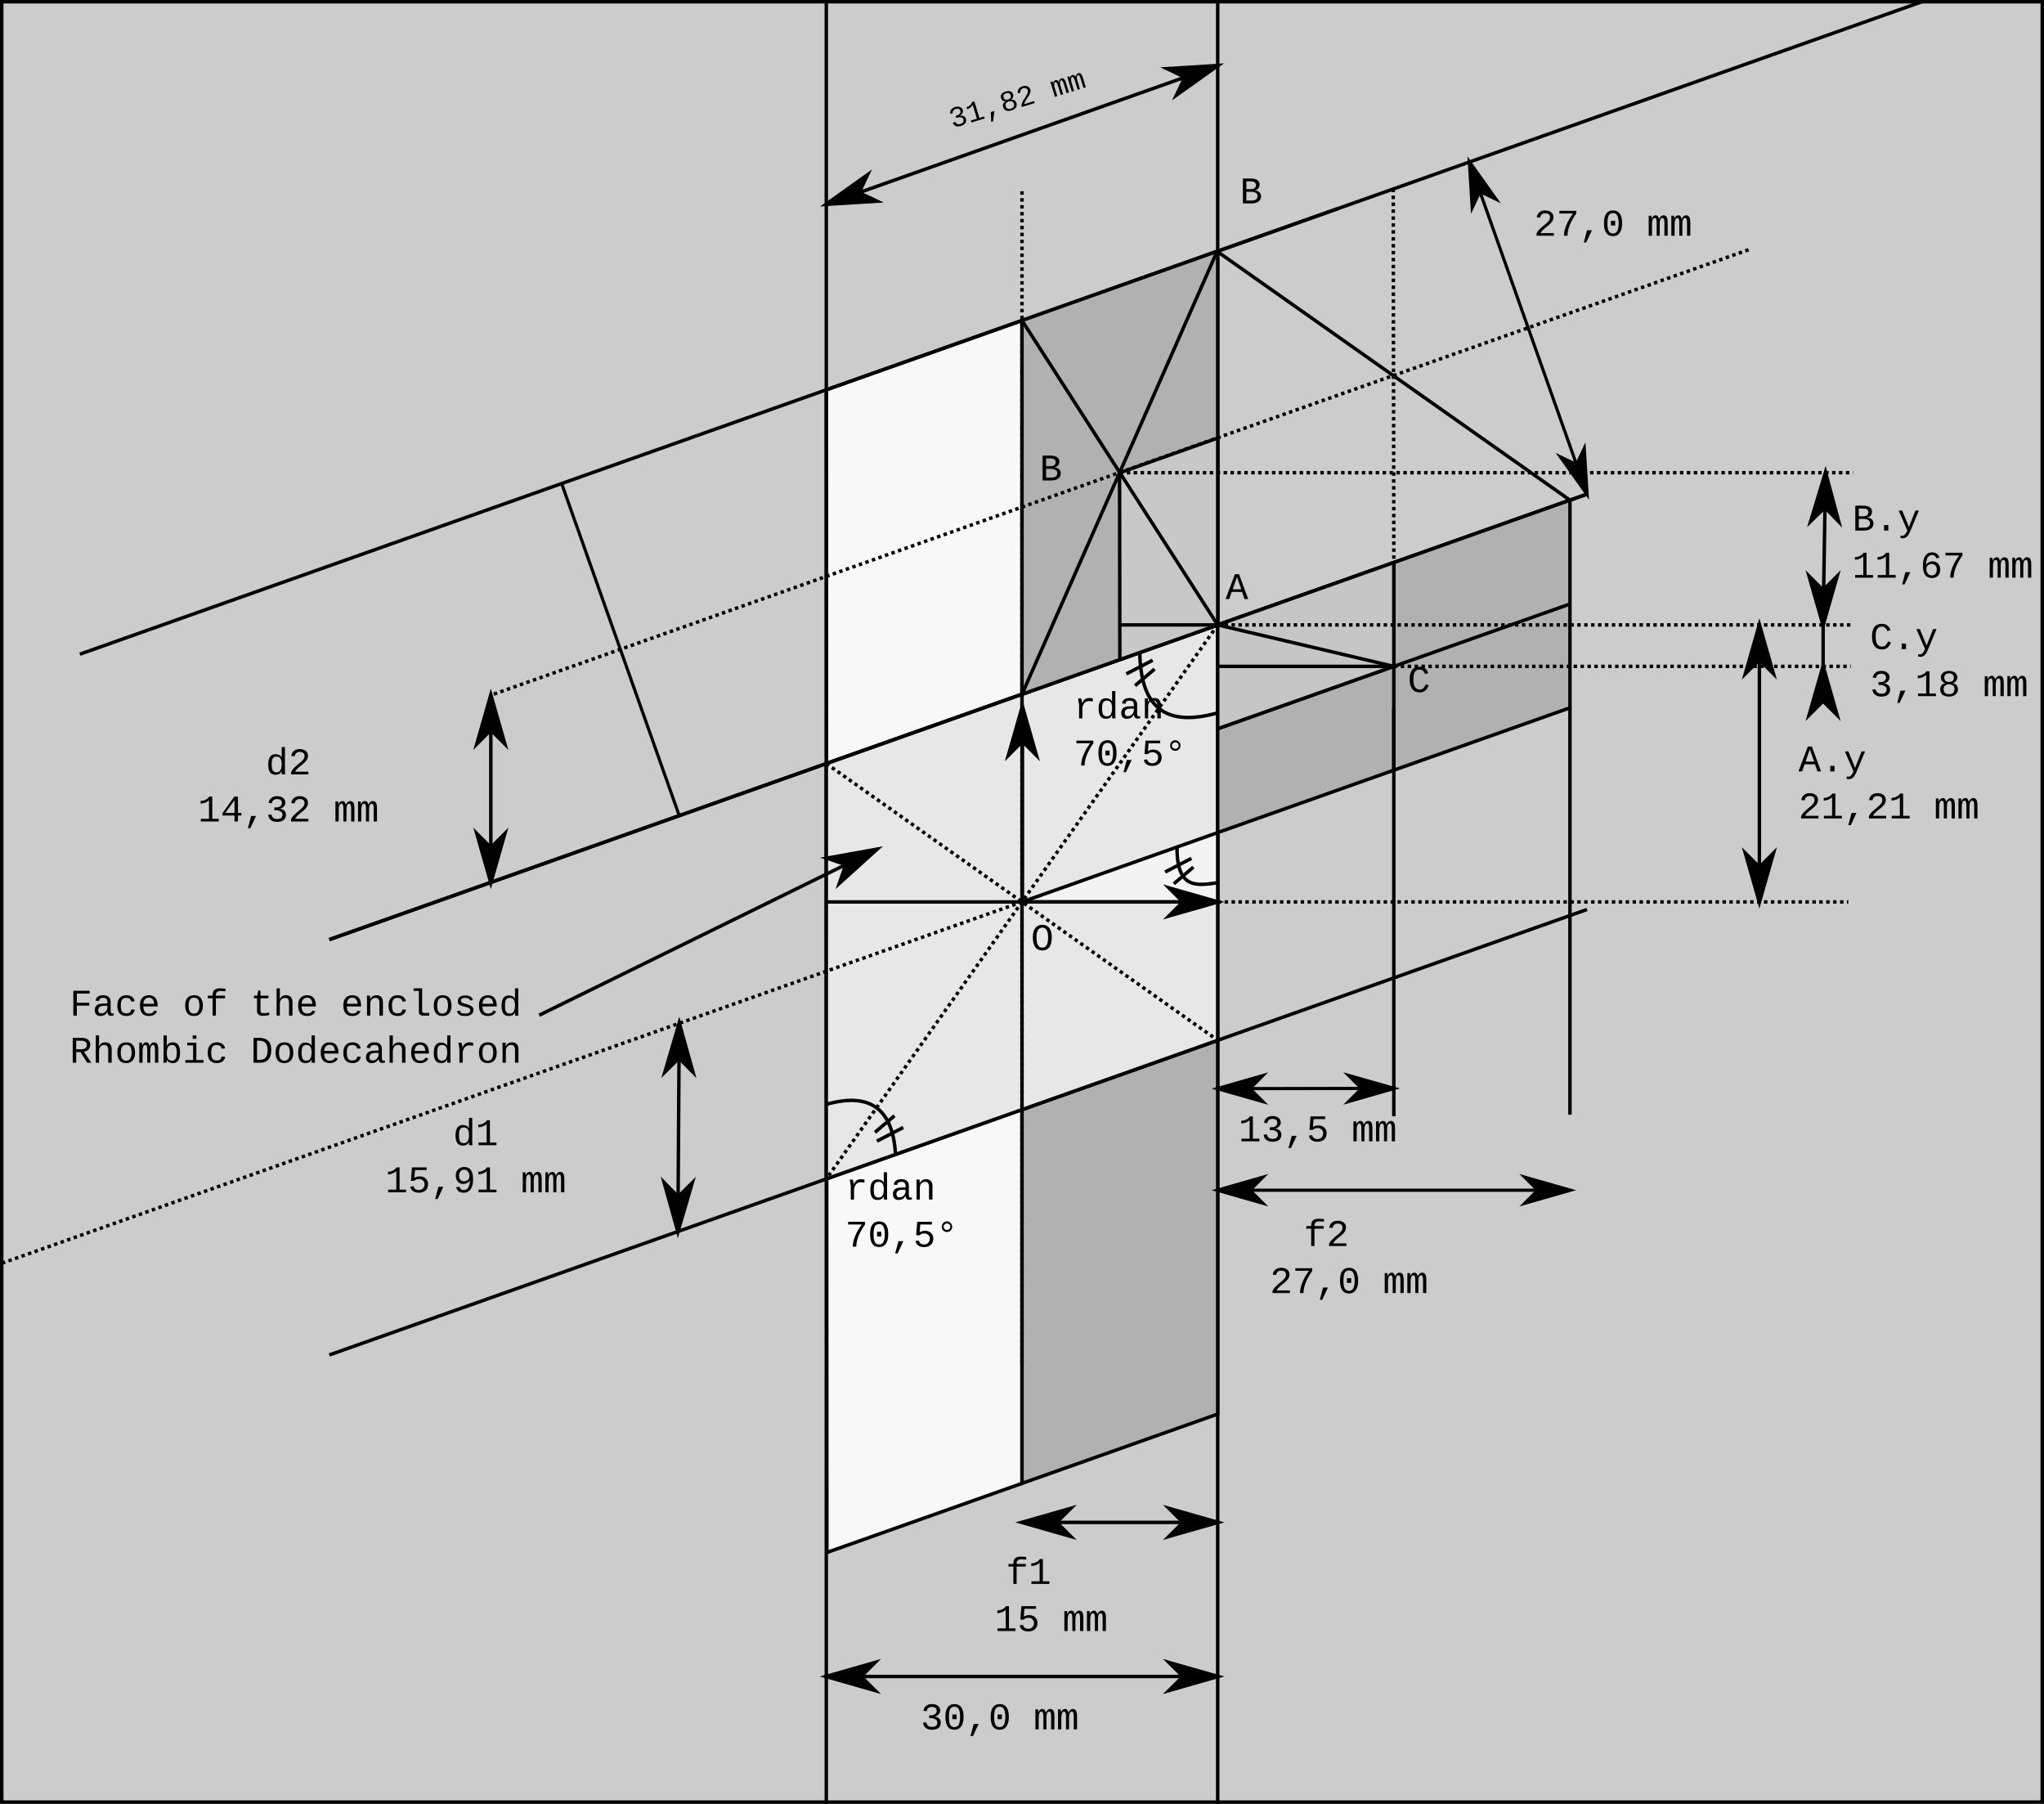
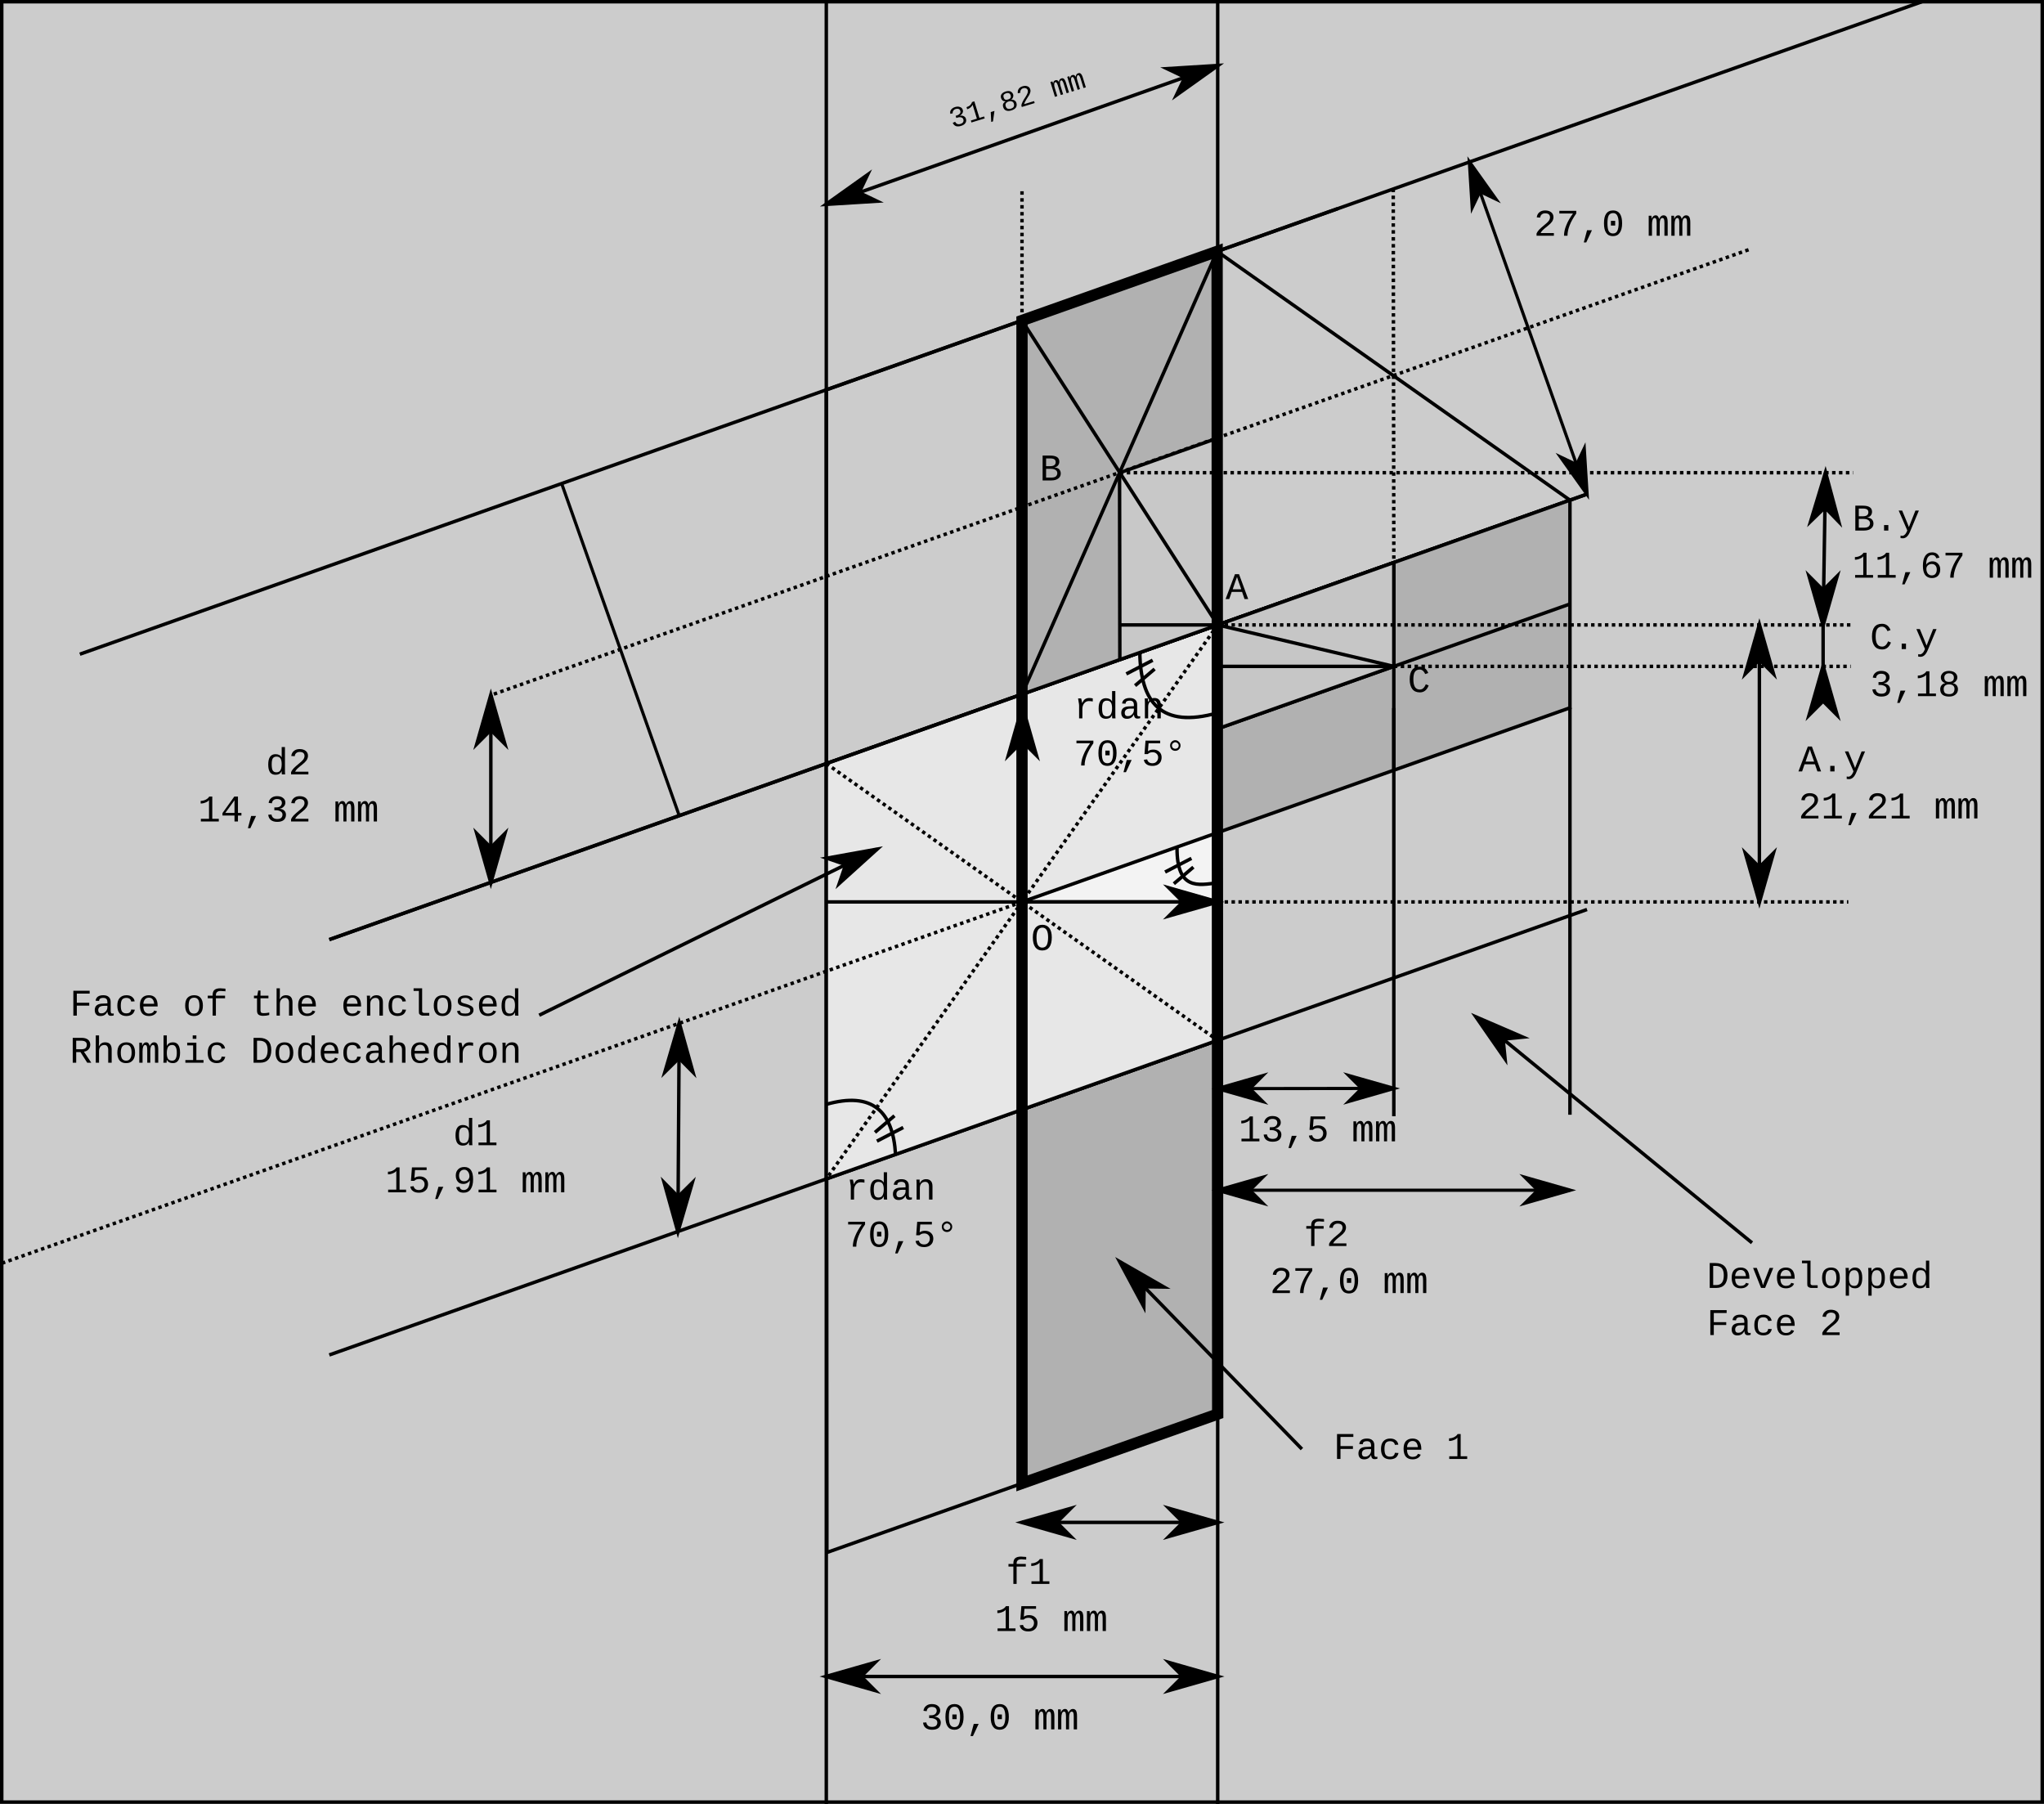
<svg xmlns="http://www.w3.org/2000/svg" width="156.67mm" height="138.234mm" viewBox="0 0 156.67 138.234" version="1.1" id="svg5">
  <defs id="defs2">
    <rect x="485.177" y="343.243" width="92.473" height="46.81" id="rect32508" />
    <marker style="overflow:visible" id="Arrow1Lend" refX="0" refY="0" orient="auto">
      <path transform="matrix(-0.8,0,0,-0.8,-10,0)" style="fill:context-stroke;fill-rule:evenodd;stroke:context-stroke;stroke-width:1pt" d="M 0,0 5,-5 -12.5,0 5,5 Z" id="path998" />
    </marker>
    <marker style="overflow:visible" id="Arrow1Lstart" refX="0" refY="0" orient="auto">
      <path transform="matrix(0.8,0,0,0.8,10,0)" style="fill:context-stroke;fill-rule:evenodd;stroke:context-stroke;stroke-width:1pt" d="M 0,0 5,-5 -12.5,0 5,5 Z" id="path995" />
    </marker>
    <rect x="448.539" y="339.961" width="276.092" height="185.805" id="rect22213" />
    <marker style="overflow:visible" id="Arrow1Lstart-4" refX="0" refY="0" orient="auto">
      <path transform="matrix(0.8,0,0,0.8,10,0)" style="fill:context-stroke;fill-rule:evenodd;stroke:context-stroke;stroke-width:1pt" d="M 0,0 5,-5 -12.5,0 5,5 Z" id="path995-1" />
    </marker>
    <marker style="overflow:visible" id="Arrow1Lend-2" refX="0" refY="0" orient="auto">
      <path transform="matrix(-0.8,0,0,-0.8,-10,0)" style="fill:context-stroke;fill-rule:evenodd;stroke:context-stroke;stroke-width:1pt" d="M 0,0 5,-5 -12.5,0 5,5 Z" id="path998-6" />
    </marker>
    <marker style="overflow:visible" id="Arrow1Lstart-5" refX="0" refY="0" orient="auto">
      <path transform="matrix(0.8,0,0,0.8,10,0)" style="fill:context-stroke;fill-rule:evenodd;stroke:context-stroke;stroke-width:1pt" d="M 0,0 5,-5 -12.5,0 5,5 Z" id="path995-10" />
    </marker>
    <marker style="overflow:visible" id="Arrow1Lend-5" refX="0" refY="0" orient="auto">
      <path transform="matrix(-0.8,0,0,-0.8,-10,0)" style="fill:context-stroke;fill-rule:evenodd;stroke:context-stroke;stroke-width:1pt" d="M 0,0 5,-5 -12.5,0 5,5 Z" id="path998-8" />
    </marker>
+     <marker style="overflow:visible" id="Arrow1Lend-4" refX="0" refY="0" orient="auto">
+       <path transform="matrix(-0.8,0,0,-0.8,-10,0)" style="fill:context-stroke;fill-rule:evenodd;stroke:context-stroke;stroke-width:1pt" d="M 0,0 5,-5 -12.5,0 5,5 Z" id="path998-7" />
+     </marker>
+     <marker style="overflow:visible" id="Arrow1Lend-4-5" refX="0" refY="0" orient="auto">
+       <path transform="matrix(-0.8,0,0,-0.8,-10,0)" style="fill:context-stroke;fill-rule:evenodd;stroke:context-stroke;stroke-width:1pt" d="M 0,0 5,-5 -12.5,0 5,5 Z" id="path998-7-6" />
+     </marker>
  </defs>
  <g id="layer1" transform="translate(-15.11215,-6.565005)">
    <rect style="font-variation-settings:normal;opacity:1;vector-effect:none;fill:#cccccc;fill-opacity:1;fill-rule:evenodd;stroke:#000000;stroke-width:0.267px;stroke-linecap:butt;stroke-linejoin:miter;stroke-miterlimit:4;stroke-dasharray:none;stroke-dashoffset:0;stroke-opacity:1;-inkscape-stroke:none;stop-color:#000000;stop-opacity:1" id="rect35141" width="156.403" height="137.968" x="15.245" y="6.698" />
-     <path style="fill:#f8f8f8;fill-opacity:1;stroke:#000000;stroke-width:0.265px;stroke-linecap:butt;stroke-linejoin:miter;stroke-opacity:1" d="m 93.447,120.24 -14.955,5.296 -0.045,-89.1 15,-5.312 -4.5e-5,89.116" id="path16137" />
+     <path style="fill:#cccccc;fill-opacity:1;stroke:#000000;stroke-width:0.265px;stroke-linecap:butt;stroke-linejoin:miter;stroke-opacity:1" d="m 93.447,120.24 -14.955,5.296 -0.045,-89.1 15,-5.312 -4.5e-5,89.116" id="path16137" />
    <path style="fill:none;stroke:#000000;stroke-width:0.265px;stroke-linecap:butt;stroke-linejoin:miter;stroke-opacity:1" d="M 78.447,5.813 V 148.499" id="path861" />
    <path style="fill:none;stroke:#000000;stroke-width:0.265px;stroke-linecap:butt;stroke-linejoin:miter;stroke-opacity:1" d="M 108.447,6.209 V 148.499" id="path943" />
    <path style="fill:none;stroke:#000000;stroke-width:0.265px;stroke-linecap:butt;stroke-linejoin:miter;stroke-opacity:1" d="M 136.755,44.431 40.352,78.569" id="path951" />
    <path style="fill:#b1b1b1;fill-opacity:1;stroke:#000000;stroke-width:0.265px;stroke-linecap:butt;stroke-linejoin:miter;stroke-opacity:1" d="m 93.447,91.597 15,-5.312 -4e-5,28.643 -15,5.312 z" id="path24614-0" />
    <path style="fill:none;stroke:#000000;stroke-width:0.265px;stroke-linecap:butt;stroke-linejoin:miter;stroke-opacity:1" d="m 136.755,76.261 -96.403,34.138" id="path2291" />
    <path style="fill:#e7e7e7;fill-opacity:1;stroke:#000000;stroke-width:0.265px;stroke-linecap:butt;stroke-linejoin:miter;stroke-opacity:1" d="M 108.447,54.455 78.447,65.079 V 96.909 L 108.447,86.285 Z" id="path2334" />
    <path style="fill:none;stroke:#000000;stroke-width:0.265px;stroke-linecap:butt;stroke-linejoin:miter;stroke-opacity:1" d="M 93.447,59.767 V 91.597" id="path3269" />
    <path style="fill:none;stroke:#000000;stroke-width:0.265px;stroke-linecap:butt;stroke-linejoin:miter;stroke-opacity:1" d="M 78.447,75.682 H 93.447 108.447" id="path3466" />
    <text xml:space="preserve" style="font-size:2.887px;line-height:1.25;font-family:'Courier New';-inkscape-font-specification:'Courier New, Normal';stroke-width:0.265" x="94.137" y="79.373" id="text7595-38">
      <tspan id="tspan7593-3" style="stroke-width:0.265" x="94.137" y="79.373">O</tspan>
-     </text>
-     <text xml:space="preserve" style="font-size:2.887px;line-height:1.25;font-family:'Courier New';-inkscape-font-specification:'Courier New, Normal';stroke-width:0.265" x="110.146" y="22.153" id="text7595-1">
-       <tspan id="tspan7593-8" style="stroke-width:0.265" x="110.146" y="22.153">B</tspan>
    </text>
    <path style="fill:none;stroke:#000000;stroke-width:0.265px;stroke-linecap:butt;stroke-linejoin:miter;stroke-opacity:1" d="M 136.755,44.431 40.352,78.569" id="path16827" />
    <path style="fill:none;stroke:#000000;stroke-width:0.265px;stroke-linecap:butt;stroke-linejoin:miter;stroke-opacity:1" d="M 117.636,22.559 21.233,56.697" id="path16827-2" />
    <path style="fill:none;stroke:#000000;stroke-width:0.265;stroke-linecap:butt;stroke-linejoin:miter;stroke-miterlimit:4;stroke-dasharray:0.265, 0.265;stroke-dashoffset:0;stroke-opacity:1" d="M 93.447,75.682 -2.956,109.82" id="path16827-2-7" />
    <path style="fill:none;stroke:#000000;stroke-width:0.265px;stroke-linecap:butt;stroke-linejoin:miter;stroke-opacity:1" d="M 196.25,-5.28 99.847,28.858" id="path16827-2-0" />
    <path style="fill:none;stroke:#000000;stroke-width:0.265px;stroke-linecap:butt;stroke-linejoin:miter;stroke-opacity:1;marker-start:url(#Arrow1Lstart);marker-end:url(#Arrow1Lend)" d="M 78.447,22.216 108.447,11.593" id="path872" />
    <path style="fill:none;stroke:#000000;stroke-width:0.265px;stroke-linecap:butt;stroke-linejoin:miter;stroke-opacity:1;marker-start:url(#Arrow1Lstart-4);marker-end:url(#Arrow1Lend-2)" d="M 67.175,84.986 67.073,100.937" id="path872-3" />
    <path style="fill:none;stroke:#000000;stroke-width:0.265px;stroke-linecap:butt;stroke-linejoin:miter;stroke-opacity:1;marker-start:url(#Arrow1Lstart);marker-end:url(#Arrow1Lend)" d="M 93.447,123.23 H 108.447" id="path874" />
    <path style="fill:none;stroke:#000000;stroke-width:0.265;stroke-linecap:butt;stroke-linejoin:miter;stroke-miterlimit:4;stroke-dasharray:0.265, 0.265;stroke-dashoffset:0;stroke-opacity:1" d="M 93.447,21.222 V 111.147" id="path876" />
    <path style="fill:none;stroke:#000000;stroke-width:0.265px;stroke-linecap:butt;stroke-linejoin:miter;stroke-opacity:1;marker-end:url(#Arrow1Lend)" d="M 93.477,75.712 V 60.712" id="path1389" />
    <path style="fill:#f3f3f3;fill-opacity:1;stroke:#000000;stroke-width:0.265px;stroke-linecap:butt;stroke-linejoin:miter;stroke-opacity:1" d="m 93.447,75.682 h 15 l 5e-5,-5.312 z" id="path67446" />
    <path style="fill:none;stroke:#000000;stroke-width:0.265;stroke-linecap:butt;stroke-linejoin:miter;stroke-miterlimit:4;stroke-dasharray:0.265, 0.265;stroke-dashoffset:0;stroke-opacity:1" d="m 78.447,65.079 30,21.206" id="path1033" />
    <path style="fill:none;stroke:#000000;stroke-width:0.265px;stroke-linecap:butt;stroke-linejoin:miter;stroke-opacity:1;marker-end:url(#Arrow1Lend)" d="M 93.447,75.682 H 108.447" id="path1345" />
    <path style="fill:none;stroke:#000000;stroke-width:0.265;stroke-linecap:butt;stroke-linejoin:miter;stroke-miterlimit:4;stroke-dasharray:0.265, 0.265;stroke-dashoffset:0;stroke-opacity:1" d="M 108.447,54.455 78.447,96.909" id="path1035" />
    <text xml:space="preserve" style="font-size:2.887px;line-height:1.25;font-family:'Courier New';-inkscape-font-specification:'Courier New, Normal';text-align:center;text-anchor:middle;stroke-width:0.265" x="100.019" y="127.945" id="text7595-3">
      <tspan id="tspan7593-2" style="text-align:center;text-anchor:middle;stroke-width:0.265" x="100.019" y="127.945">f1</tspan>
      <tspan style="text-align:center;text-anchor:middle;stroke-width:0.265" x="100.019" y="131.554" id="tspan8513">15 mm</tspan>
    </text>
    <text xml:space="preserve" style="font-size:2.887px;line-height:1.25;font-family:'Courier New';-inkscape-font-specification:'Courier New, Normal';stroke-width:0.265" x="85.674" y="139.089" id="text7595-3-828">
      <tspan style="stroke-width:0.265" x="85.674" y="139.089" id="tspan18034">30,0 mm</tspan>
    </text>
    <text xml:space="preserve" style="font-size:2.887px;line-height:1.25;font-family:'Courier New';-inkscape-font-specification:'Courier New, Normal';stroke-width:0.265" x="132.685" y="24.63" id="text7595-3-82">
      <tspan style="stroke-width:0.265" x="132.685" y="24.63" id="tspan12522">27,0 mm</tspan>
    </text>
    <text xml:space="preserve" style="font-size:2.887px;line-height:1.25;font-family:'Courier New';-inkscape-font-specification:'Courier New, Normal';stroke-width:0.265" x="110.05" y="86.811" id="text7595-3-82-3">
      <tspan style="stroke-width:0.265" x="110.05" y="86.811" id="tspan43999" />
      <tspan style="stroke-width:0.265" x="110.05" y="90.42" id="tspan12522-0" />
      <tspan style="stroke-width:0.265" x="110.05" y="94.028" id="tspan51968">13,5 mm</tspan>
    </text>
    <text xml:space="preserve" style="font-size:2.887px;line-height:1.25;font-family:'Courier New';-inkscape-font-specification:'Courier New, Normal';text-align:center;text-anchor:middle;stroke-width:0.265" x="122.845" y="102.05" id="text7595-3-82-3-9">
      <tspan style="text-align:center;text-anchor:middle;stroke-width:0.265" x="122.845" y="102.05" id="tspan12522-0-3">f2</tspan>
      <tspan style="text-align:center;text-anchor:middle;stroke-width:0.265" x="122.845" y="105.659" id="tspan1369">27,0 mm</tspan>
    </text>
    <text xml:space="preserve" style="font-size:2.887px;line-height:1.25;font-family:'Courier New';-inkscape-font-specification:'Courier New, Normal';stroke-width:0.265" x="20.453" y="84.395" id="text7595-3-82-6">
      <tspan style="stroke-width:0.265" x="20.453" y="84.395" id="tspan12522-6">Face of the enclosed</tspan>
      <tspan style="stroke-width:0.265" x="20.453" y="88.004" id="tspan78411">Rhombic Dodecahedron</tspan>
      <tspan style="stroke-width:0.265" x="20.453" y="91.613" id="tspan79545" />
      <tspan style="stroke-width:0.265" x="20.453" y="95.222" id="tspan56801" />
+     </text>
+     <text xml:space="preserve" style="font-size:2.887px;line-height:1.25;font-family:'Courier New';-inkscape-font-specification:'Courier New, Normal';stroke-width:0.265" x="117.312" y="118.369" id="text7595-3-82-6-0">
+       <tspan style="stroke-width:0.265" x="117.312" y="118.369" id="tspan79545-2">Face 1</tspan>
+       <tspan style="stroke-width:0.265" x="117.312" y="121.978" id="tspan56801-5" />
+     </text>
+     <text xml:space="preserve" style="font-size:2.887px;line-height:1.25;font-family:'Courier New';-inkscape-font-specification:'Courier New, Normal';stroke-width:0.265" x="145.924" y="105.263" id="text7595-3-82-6-0-4">
+       <tspan style="stroke-width:0.265" x="145.924" y="105.263" id="tspan79545-2-7">Developped</tspan>
+       <tspan style="stroke-width:0.265" x="145.924" y="108.872" id="tspan5023">Face 2</tspan>
+       <tspan style="stroke-width:0.265" x="145.924" y="112.481" id="tspan56801-5-4" />
    </text>
    <text xml:space="preserve" style="font-size:2.887px;line-height:1.25;font-family:'Courier New';-inkscape-font-specification:'Courier New, Normal';text-align:center;text-anchor:middle;stroke-width:0.265" x="43.282" y="65.907" id="text7595-3-82-6-1">
      <tspan style="text-align:center;text-anchor:middle;stroke-width:0.265" x="43.282" y="65.907" id="tspan21254">d2</tspan>
      <tspan style="text-align:center;text-anchor:middle;stroke-width:0.265" x="43.282" y="69.516" id="tspan28025">14,32 mm</tspan>
      <tspan style="text-align:center;text-anchor:middle;stroke-width:0.265" x="43.282" y="73.125" id="tspan56801-9" />
    </text>
    <text xml:space="preserve" style="font-size:2.887px;line-height:1.25;font-family:'Courier New';-inkscape-font-specification:'Courier New, Normal';text-align:center;text-anchor:middle;stroke-width:0.265" x="57.637" y="94.326" id="text7595-3-82-6-1-0">
      <tspan style="text-align:center;text-anchor:middle;stroke-width:0.265" x="57.637" y="94.326" id="tspan21254-4">d1</tspan>
      <tspan style="text-align:center;text-anchor:middle;stroke-width:0.265" x="57.637" y="97.935" id="tspan28025-4">15,91 mm</tspan>
      <tspan style="text-align:center;text-anchor:middle;stroke-width:0.265" x="57.637" y="101.543" id="tspan56801-9-0" />
    </text>
    <text xml:space="preserve" style="font-size:2.887px;line-height:1.25;font-family:'Courier New';-inkscape-font-specification:'Courier New, Normal';stroke-width:0.265" x="79.901" y="98.494" id="text7595-3-8">
      <tspan id="tspan7593-2-1" style="stroke-width:0.265" x="79.901" y="98.494">rdan</tspan>
      <tspan style="stroke-width:0.265" x="79.901" y="102.103" id="tspan14300">70,5°</tspan>
    </text>
    <text xml:space="preserve" style="font-size:2.887px;line-height:1.25;font-family:'Courier New';-inkscape-font-specification:'Courier New, Normal';stroke-width:0.265" x="97.404" y="61.62" id="text7595-3-8-0">
      <tspan id="tspan7593-2-1-7" style="stroke-width:0.265" x="97.404" y="61.62">rdan</tspan>
      <tspan style="stroke-width:0.265" x="97.404" y="65.229" id="tspan15142">70,5°</tspan>
    </text>
    <path style="fill:none;stroke:#000000;stroke-width:0.265px;stroke-linecap:butt;stroke-linejoin:miter;stroke-opacity:1" d="m 78.447,91.194 c 3.489,-0.991 5.108,0.485 5.308,3.836" id="path1645" />
    <text xml:space="preserve" style="font-size:2.252px;line-height:1.25;font-family:'Courier New';-inkscape-font-specification:'Courier New, Normal';stroke-width:0.206" x="79.409" y="41.563" id="text7595-3-4" transform="rotate(-17.08489)">
      <tspan id="tspan7593-2-5" style="stroke-width:0.206" x="79.409" y="41.563">31,82 mm</tspan>
    </text>
    <path style="fill:none;stroke:#000000;stroke-width:0.265px;stroke-linecap:butt;stroke-linejoin:miter;stroke-opacity:1;marker-start:url(#Arrow1Lstart);marker-end:url(#Arrow1Lend)" d="m 78.447,135.039 h 30" id="path17573" />
    <path style="fill:none;stroke:#000000;stroke-width:0.239px;stroke-linecap:butt;stroke-linejoin:miter;stroke-opacity:1" d="m 67.175,69.071 -9.013,-25.451" id="path22902" />
    <path style="fill:none;stroke:#000000;stroke-width:0.239px;stroke-linecap:butt;stroke-linejoin:miter;stroke-opacity:1;marker-start:url(#Arrow1Lstart);marker-end:url(#Arrow1Lend)" d="M 136.755,44.431 127.743,18.98" id="path22902-8" />
    <path style="fill:#b1b1b1;fill-opacity:1;stroke:#000000;stroke-width:0.265px;stroke-linecap:butt;stroke-linejoin:miter;stroke-opacity:1" d="m 93.447,31.124 15,-5.312 -4e-5,28.643 -15,5.312 z" id="path24614" />
    <path style="fill:#b1b1b1;fill-opacity:1;stroke:#000000;stroke-width:0.265px;stroke-linecap:butt;stroke-linejoin:miter;stroke-opacity:1" d="M 108.447,54.455 V 70.368 l 27,-9.561 -4e-5,-15.913 z" id="path24614-5" />
    <path style="fill:none;stroke:#000000;stroke-width:0.265px;stroke-linecap:butt;stroke-linejoin:miter;stroke-opacity:1" d="M 93.447,31.124 108.447,54.455" id="path25360" />
    <path style="fill:none;stroke:#000000;stroke-width:0.265;stroke-linecap:butt;stroke-linejoin:miter;stroke-miterlimit:4;stroke-dasharray:0.265, 0.265;stroke-dashoffset:0;stroke-opacity:1" d="M 149.137,25.703 52.734,59.841" id="path2291-2" />
    <path style="fill:none;stroke:#000000;stroke-width:0.265px;stroke-linecap:butt;stroke-linejoin:miter;stroke-opacity:1" d="M 108.402,25.828 93.447,59.767" id="path25362" />
    <text xml:space="preserve" style="font-size:2.887px;line-height:1.25;font-family:'Courier New';-inkscape-font-specification:'Courier New, Normal';stroke-width:0.265" x="94.794" y="43.385" id="text7595-2">
      <tspan id="tspan7593-6" style="stroke-width:0.265" x="94.794" y="43.385">B</tspan>
    </text>
    <path style="fill:#c8c8c8;fill-opacity:1;stroke:#000000;stroke-width:0.265px;stroke-linecap:butt;stroke-linejoin:miter;stroke-opacity:1" d="m 100.947,57.111 -0.022,-14.313 7.523,-2.664 1e-5,14.321 -7.5,2.656" id="path25436" />
    <path style="fill:none;stroke:#000000;stroke-width:0.265px;stroke-linecap:butt;stroke-linejoin:miter;stroke-opacity:1" d="m 100.947,42.79 7.5,11.666" id="path26098" />
    <text xml:space="preserve" style="font-size:2.887px;line-height:1.25;font-family:'Courier New';-inkscape-font-specification:'Courier New, Normal';stroke-width:0.265" x="123.009" y="59.594" id="text7595-2-6">
      <tspan id="tspan7593-6-2" style="stroke-width:0.265" x="123.009" y="59.594">C</tspan>
    </text>
    <path style="fill:none;stroke:#000000;stroke-width:0.265px;stroke-linecap:butt;stroke-linejoin:miter;stroke-opacity:1" d="m 102.477,56.57 c 0.056,3.792 1.596,5.857 5.971,4.623" id="path34604" />
    <path style="fill:none;stroke:#000000;stroke-width:0.265px;stroke-linecap:butt;stroke-linejoin:miter;stroke-opacity:1" d="m 108.402,25.828 27.045,19.066" id="path36929" />
    <path style="fill:none;stroke:#000000;stroke-width:0.265px;stroke-linecap:butt;stroke-linejoin:miter;stroke-opacity:1" d="m 108.447,62.412 27,-9.561" id="path38713" />
    <path style="fill:none;stroke:#000000;stroke-width:0.265px;stroke-linecap:butt;stroke-linejoin:miter;stroke-opacity:1" d="m 121.947,49.675 2e-5,15.913" id="path38715" />
    <path style="fill:#c6c6c6;fill-opacity:1;stroke:#000000;stroke-width:0.265px;stroke-linecap:butt;stroke-linejoin:miter;stroke-opacity:1" d="m 108.447,54.455 5e-5,7.956 13.5,-4.781 -1e-5,-7.956 -13.5,4.781 13.5,3.176" id="path41045" />
    <text xml:space="preserve" style="font-size:2.887px;line-height:1.25;font-family:'Courier New';-inkscape-font-specification:'Courier New, Normal';stroke-width:0.265" x="109.05" y="52.472" id="text7595">
      <tspan id="tspan7593" style="stroke-width:0.265" x="109.05" y="52.472">A</tspan>
    </text>
    <path style="fill:none;stroke:#000000;stroke-width:0.265px;stroke-linecap:butt;stroke-linejoin:miter;stroke-opacity:1" d="M 135.447,60.807 V 91.99" id="path42290" />
    <path style="fill:none;stroke:#000000;stroke-width:0.245;stroke-linecap:butt;stroke-linejoin:miter;stroke-miterlimit:4;stroke-dasharray:none;stroke-opacity:1;marker-start:url(#Arrow1Lstart);marker-end:url(#Arrow1Lend)" d="m 108.447,97.775 h 27" id="path42414" />
    <path style="fill:none;stroke:#000000;stroke-width:0.245;stroke-linecap:butt;stroke-linejoin:miter;stroke-miterlimit:4;stroke-dasharray:none;stroke-opacity:1;marker-start:url(#Arrow1Lstart-5);marker-end:url(#Arrow1Lend-5)" d="m 108.447,89.99 13.5,-0.017" id="path42414-0" />
    <path style="fill:none;stroke:#000000;stroke-width:0.265;stroke-linecap:butt;stroke-linejoin:miter;stroke-miterlimit:4;stroke-dasharray:none;stroke-dashoffset:0;stroke-opacity:1" d="M 121.947,60.825 V 92.106" id="path49892" />
    <path style="fill:none;stroke:#000000;stroke-width:0.265;stroke-linecap:butt;stroke-linejoin:miter;stroke-miterlimit:4;stroke-dasharray:0.265, 0.265;stroke-dashoffset:0;stroke-opacity:1" d="m 121.925,35.34 0.022,14.335" id="path53204" />
    <path style="fill:none;stroke:#000000;stroke-width:0.265;stroke-linecap:butt;stroke-linejoin:miter;stroke-miterlimit:4;stroke-dasharray:0.265, 0.265;stroke-dashoffset:0;stroke-opacity:1" d="m 121.902,21.026 0.022,14.335" id="path53204-2" />
    <path style="fill:none;stroke:#000000;stroke-width:0.265px;stroke-linecap:butt;stroke-linejoin:miter;stroke-opacity:1" d="m 105.329,71.516 c -0.014,3.285 1.607,2.893 3.142,2.693" id="path77842" />
    <path style="fill:none;stroke:#000000;stroke-width:0.265px;stroke-linecap:butt;stroke-linejoin:miter;stroke-opacity:1" d="m 108.447,54.455 h -7.504" id="path9511" />
    <path style="fill:none;stroke:#000000;stroke-width:0.265px;stroke-linecap:butt;stroke-linejoin:miter;stroke-opacity:1;marker-start:url(#Arrow1Lstart);marker-end:url(#Arrow1Lend)" d="M 52.734,74.184 V 59.841" id="path11231" />
    <path style="fill:none;stroke:#000000;stroke-width:0.265px;stroke-linecap:butt;stroke-linejoin:miter;stroke-opacity:1" d="m 83.671,92.069 -1.496,1.272" id="path17891" />
    <path style="fill:none;stroke:#000000;stroke-width:0.265px;stroke-linecap:butt;stroke-linejoin:miter;stroke-opacity:1" d="m 84.345,92.967 -2.02,1.047" id="path17893" />
    <path style="fill:none;stroke:#000000;stroke-width:0.265px;stroke-linecap:butt;stroke-linejoin:miter;stroke-opacity:1" d="m 105.087,74.288 1.496,-1.272" id="path17891-6" />
    <path style="fill:none;stroke:#000000;stroke-width:0.265px;stroke-linecap:butt;stroke-linejoin:miter;stroke-opacity:1" d="m 104.414,73.391 2.02,-1.047" id="path17893-9" />
    <path style="fill:none;stroke:#000000;stroke-width:0.265px;stroke-linecap:butt;stroke-linejoin:miter;stroke-opacity:1" d="m 102.116,59.106 1.496,-1.272" id="path17891-6-2" />
+     <path style="fill:none;stroke:#000000;stroke-width:0.865;stroke-linecap:butt;stroke-linejoin:miter;stroke-opacity:1;fill-opacity:1;stroke-miterlimit:4;stroke-dasharray:none" d="m 93.447,31.124 14.955,-5.296 0.045,89.1 -15,5.312 z" id="path1040" />
    <path style="fill:none;stroke:#000000;stroke-width:0.265px;stroke-linecap:butt;stroke-linejoin:miter;stroke-opacity:1" d="m 101.443,58.208 2.02,-1.047" id="path17893-9-8" />
    <path style="fill:none;stroke:#000000;stroke-width:0.265px;stroke-linecap:butt;stroke-linejoin:miter;stroke-opacity:1;marker-end:url(#Arrow1Lend)" d="M 56.441,84.364 82.325,71.647" id="path26426" />
+     <path style="fill:none;stroke:#000000;stroke-width:0.265px;stroke-linecap:butt;stroke-linejoin:miter;stroke-opacity:1;marker-end:url(#Arrow1Lend-4)" d="M 114.901,117.611 100.947,103.263" id="path26426-6" />
+     <path style="fill:none;stroke:#000000;stroke-width:0.265px;stroke-linecap:butt;stroke-linejoin:miter;stroke-opacity:1;marker-end:url(#Arrow1Lend-4-5)" d="M 149.401,101.805 128.262,84.509" id="path26426-6-7" />
    <text xml:space="preserve" transform="matrix(0.2645833,0,0,0.2645833,-2.955846,-5.404861)" id="text32506" style="font-size:10.912px;line-height:1.25;font-family:'Courier New';-inkscape-font-specification:'Courier New, Normal';white-space:pre;shape-inside:url(#rect32508)" />
    <path style="fill:none;stroke:#000000;stroke-width:0.265px;stroke-linecap:butt;stroke-linejoin:miter;stroke-opacity:1" d="m 108.447,57.631 h 13.5" id="path33681" />
    <path style="fill:none;stroke:#000000;stroke-width:0.265;stroke-linecap:butt;stroke-linejoin:miter;stroke-opacity:1;stroke-miterlimit:4;stroke-dasharray:0.265,0.265;stroke-dashoffset:0" d="m 100.947,42.79 h 56.204" id="path1006" />
    <path style="fill:none;stroke:#000000;stroke-width:0.265;stroke-linecap:butt;stroke-linejoin:miter;stroke-opacity:1;stroke-miterlimit:4;stroke-dasharray:0.265,0.265;stroke-dashoffset:0" d="M 108.447,54.455 H 156.967" id="path1008" />
    <path style="fill:none;stroke:#000000;stroke-width:0.265;stroke-linecap:butt;stroke-linejoin:miter;stroke-opacity:1;stroke-miterlimit:4;stroke-dasharray:0.265,0.265;stroke-dashoffset:0" d="M 121.947,57.631 H 156.967" id="path1010" />
    <path style="fill:none;stroke:#000000;stroke-width:0.265;stroke-linecap:butt;stroke-linejoin:miter;stroke-opacity:1;stroke-miterlimit:4;stroke-dasharray:0.265,0.265;stroke-dashoffset:0" d="m 108.447,75.682 h 48.336" id="path1248" />
    <path style="fill:none;stroke:#000000;stroke-width:0.265px;stroke-linecap:butt;stroke-linejoin:miter;stroke-opacity:1;marker-start:url(#Arrow1Lstart)" d="m 155.035,42.79 -0.184,11.666" id="path1407" />
    <path style="fill:none;stroke:#000000;stroke-width:0.265px;stroke-linecap:butt;stroke-linejoin:miter;stroke-opacity:1;marker-start:url(#Arrow1Lstart);marker-end:url(#Arrow1Lend)" d="M 149.967,54.455 V 75.682" id="path1411" />
    <path style="fill:none;stroke:#000000;stroke-width:0.265px;stroke-linecap:butt;stroke-linejoin:miter;stroke-opacity:1;marker-start:url(#Arrow1Lend);marker-end:url(#Arrow1Lstart)" d="M 154.851,57.631 V 54.455" id="path1413" />
    <text xml:space="preserve" style="font-size:2.887px;line-height:1.25;font-family:'Courier New';-inkscape-font-specification:'Courier New, Normal';stroke-width:0.265" x="152.961" y="65.679" id="text2575">
      <tspan id="tspan2573" style="stroke-width:0.265" x="152.961" y="65.679">A.y</tspan>
      <tspan style="stroke-width:0.265" x="152.961" y="69.287" id="tspan2577">21,21 mm</tspan>
    </text>
    <text xml:space="preserve" style="font-size:2.887px;line-height:1.25;font-family:'Courier New';-inkscape-font-specification:'Courier New, Normal';stroke-width:0.265" x="158.441" y="56.306" id="text7641">
      <tspan id="tspan7639" style="stroke-width:0.265" x="158.441" y="56.306">C.y</tspan>
      <tspan style="stroke-width:0.265" x="158.441" y="59.915" id="tspan7643">3,18 mm</tspan>
    </text>
    <text xml:space="preserve" style="font-size:2.887px;line-height:1.25;font-family:'Courier New';-inkscape-font-specification:'Courier New, Normal';stroke-width:0.265" x="157.087" y="47.224" id="text7641-2">
      <tspan id="tspan7639-0" style="stroke-width:0.265" x="157.087" y="47.224">B.y</tspan>
      <tspan style="stroke-width:0.265" x="157.087" y="50.833" id="tspan7643-6">11,67 mm</tspan>
    </text>
  </g>
</svg>
